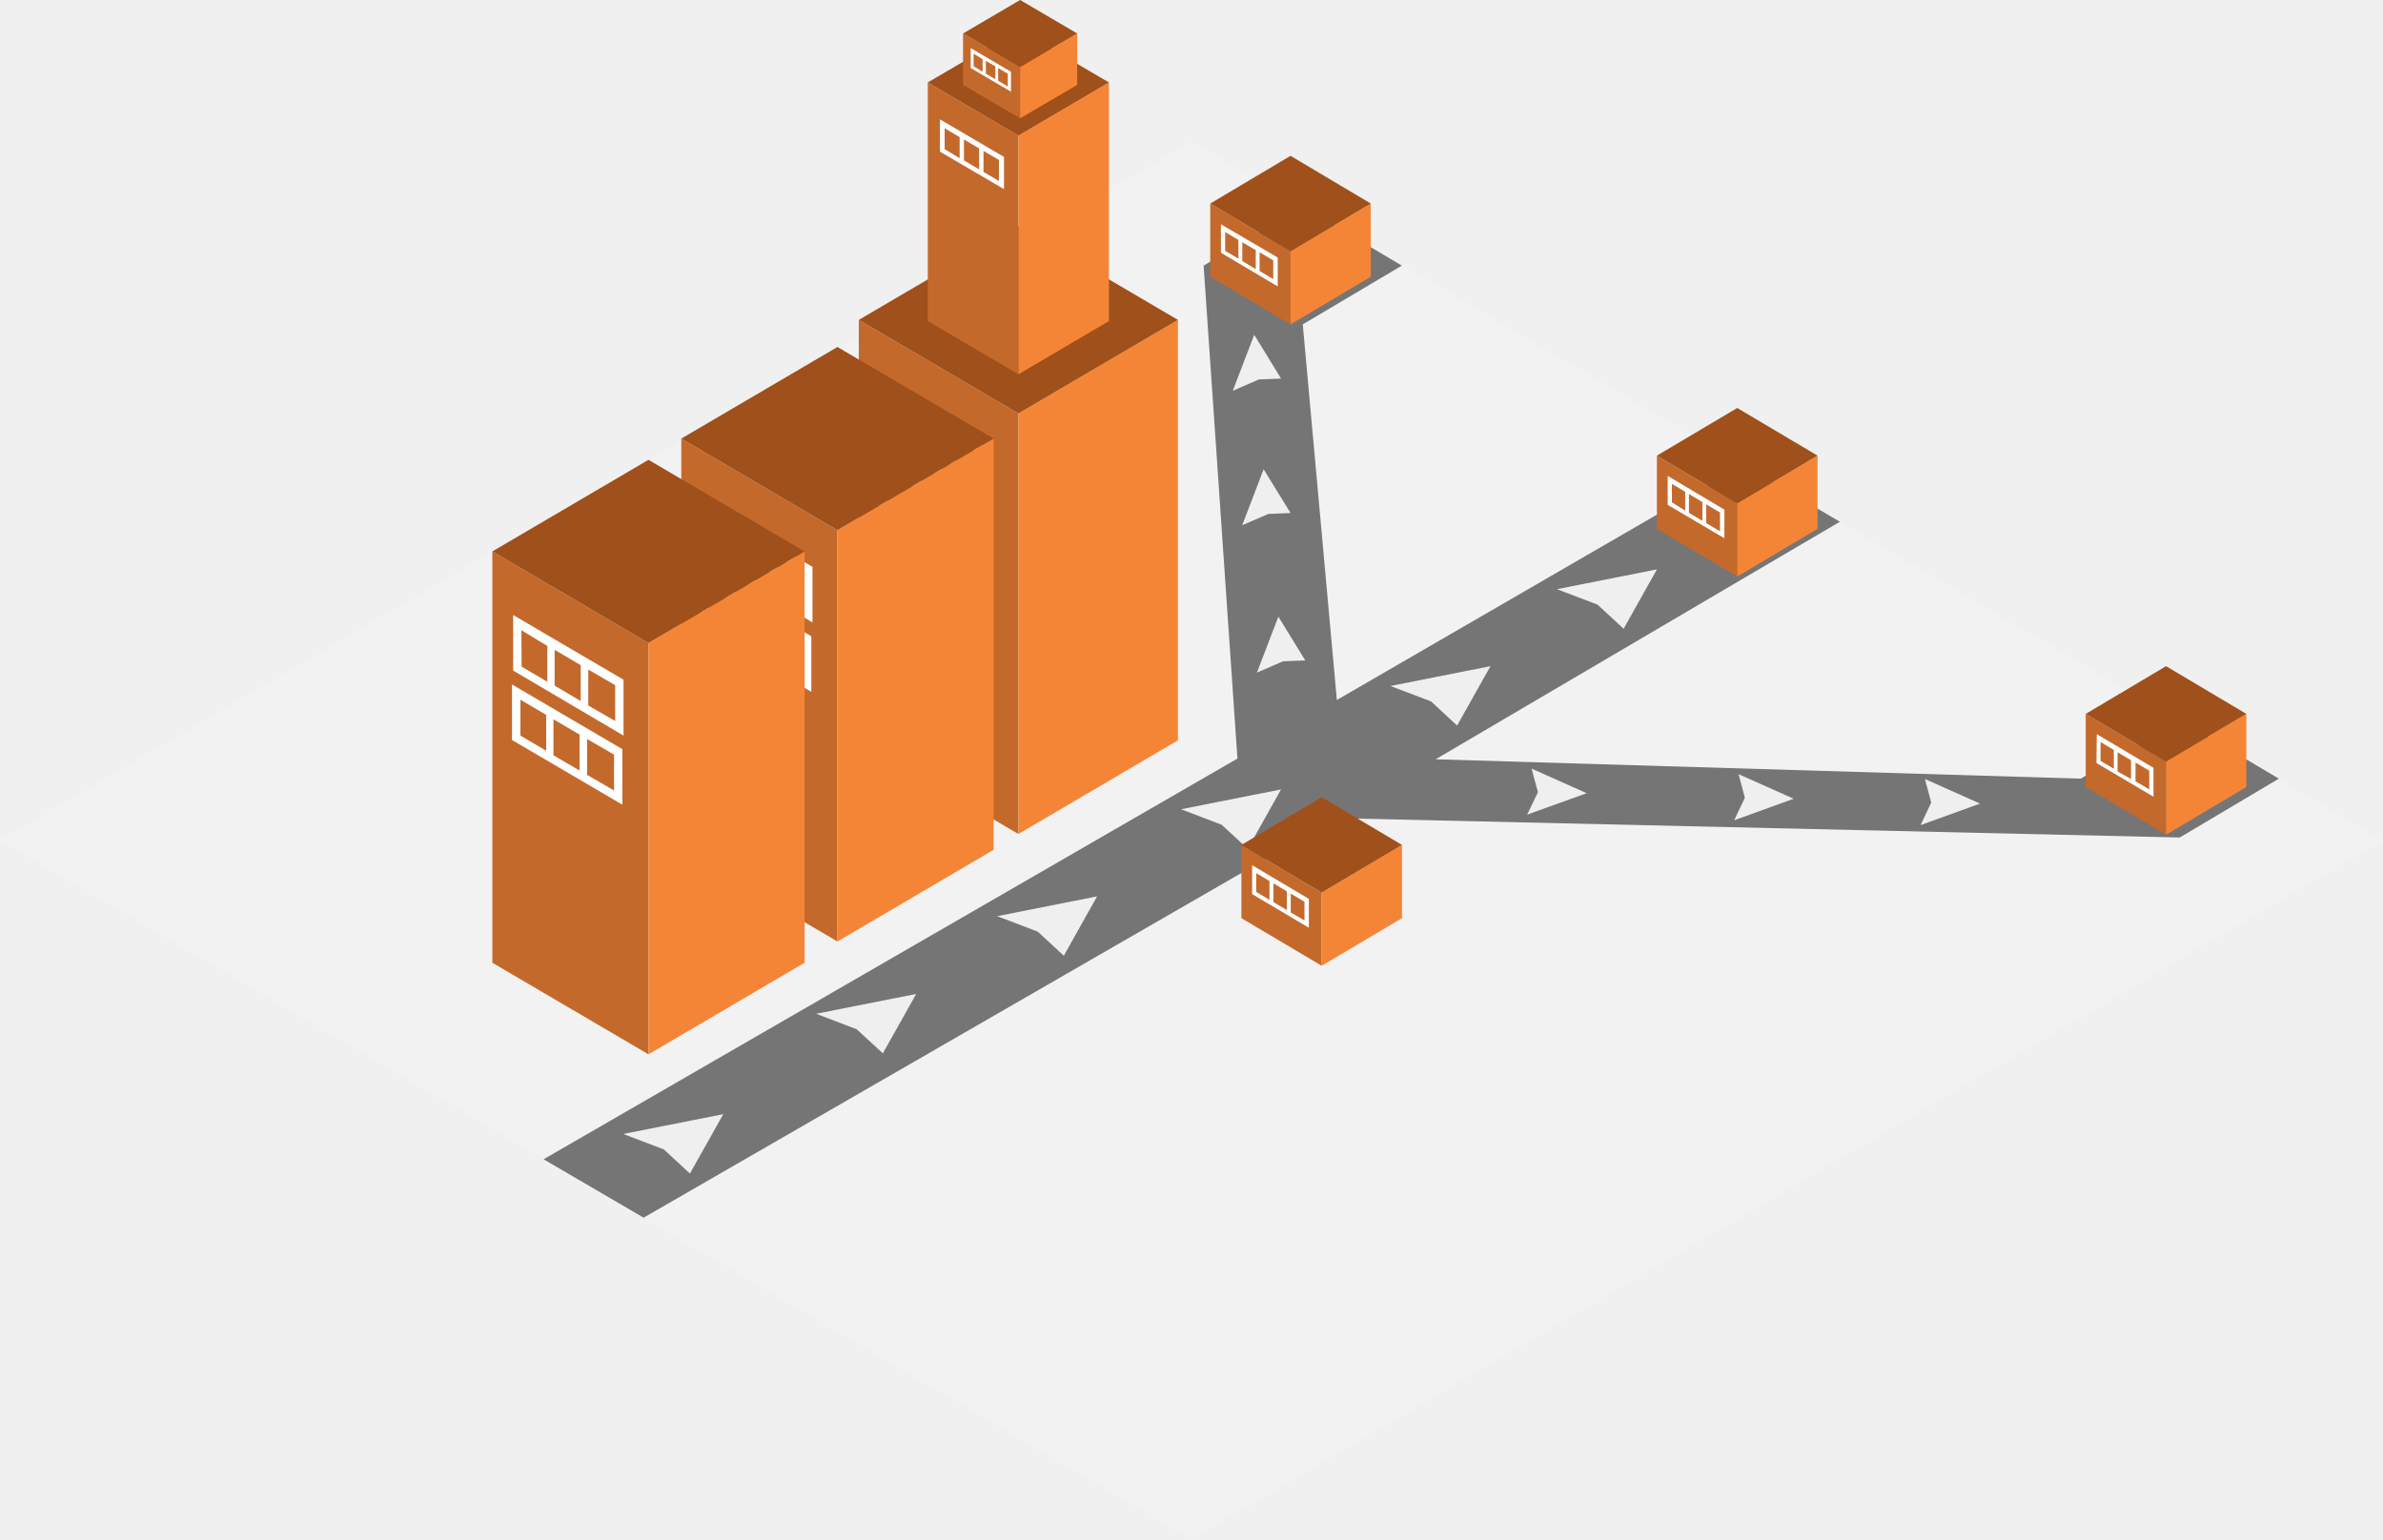
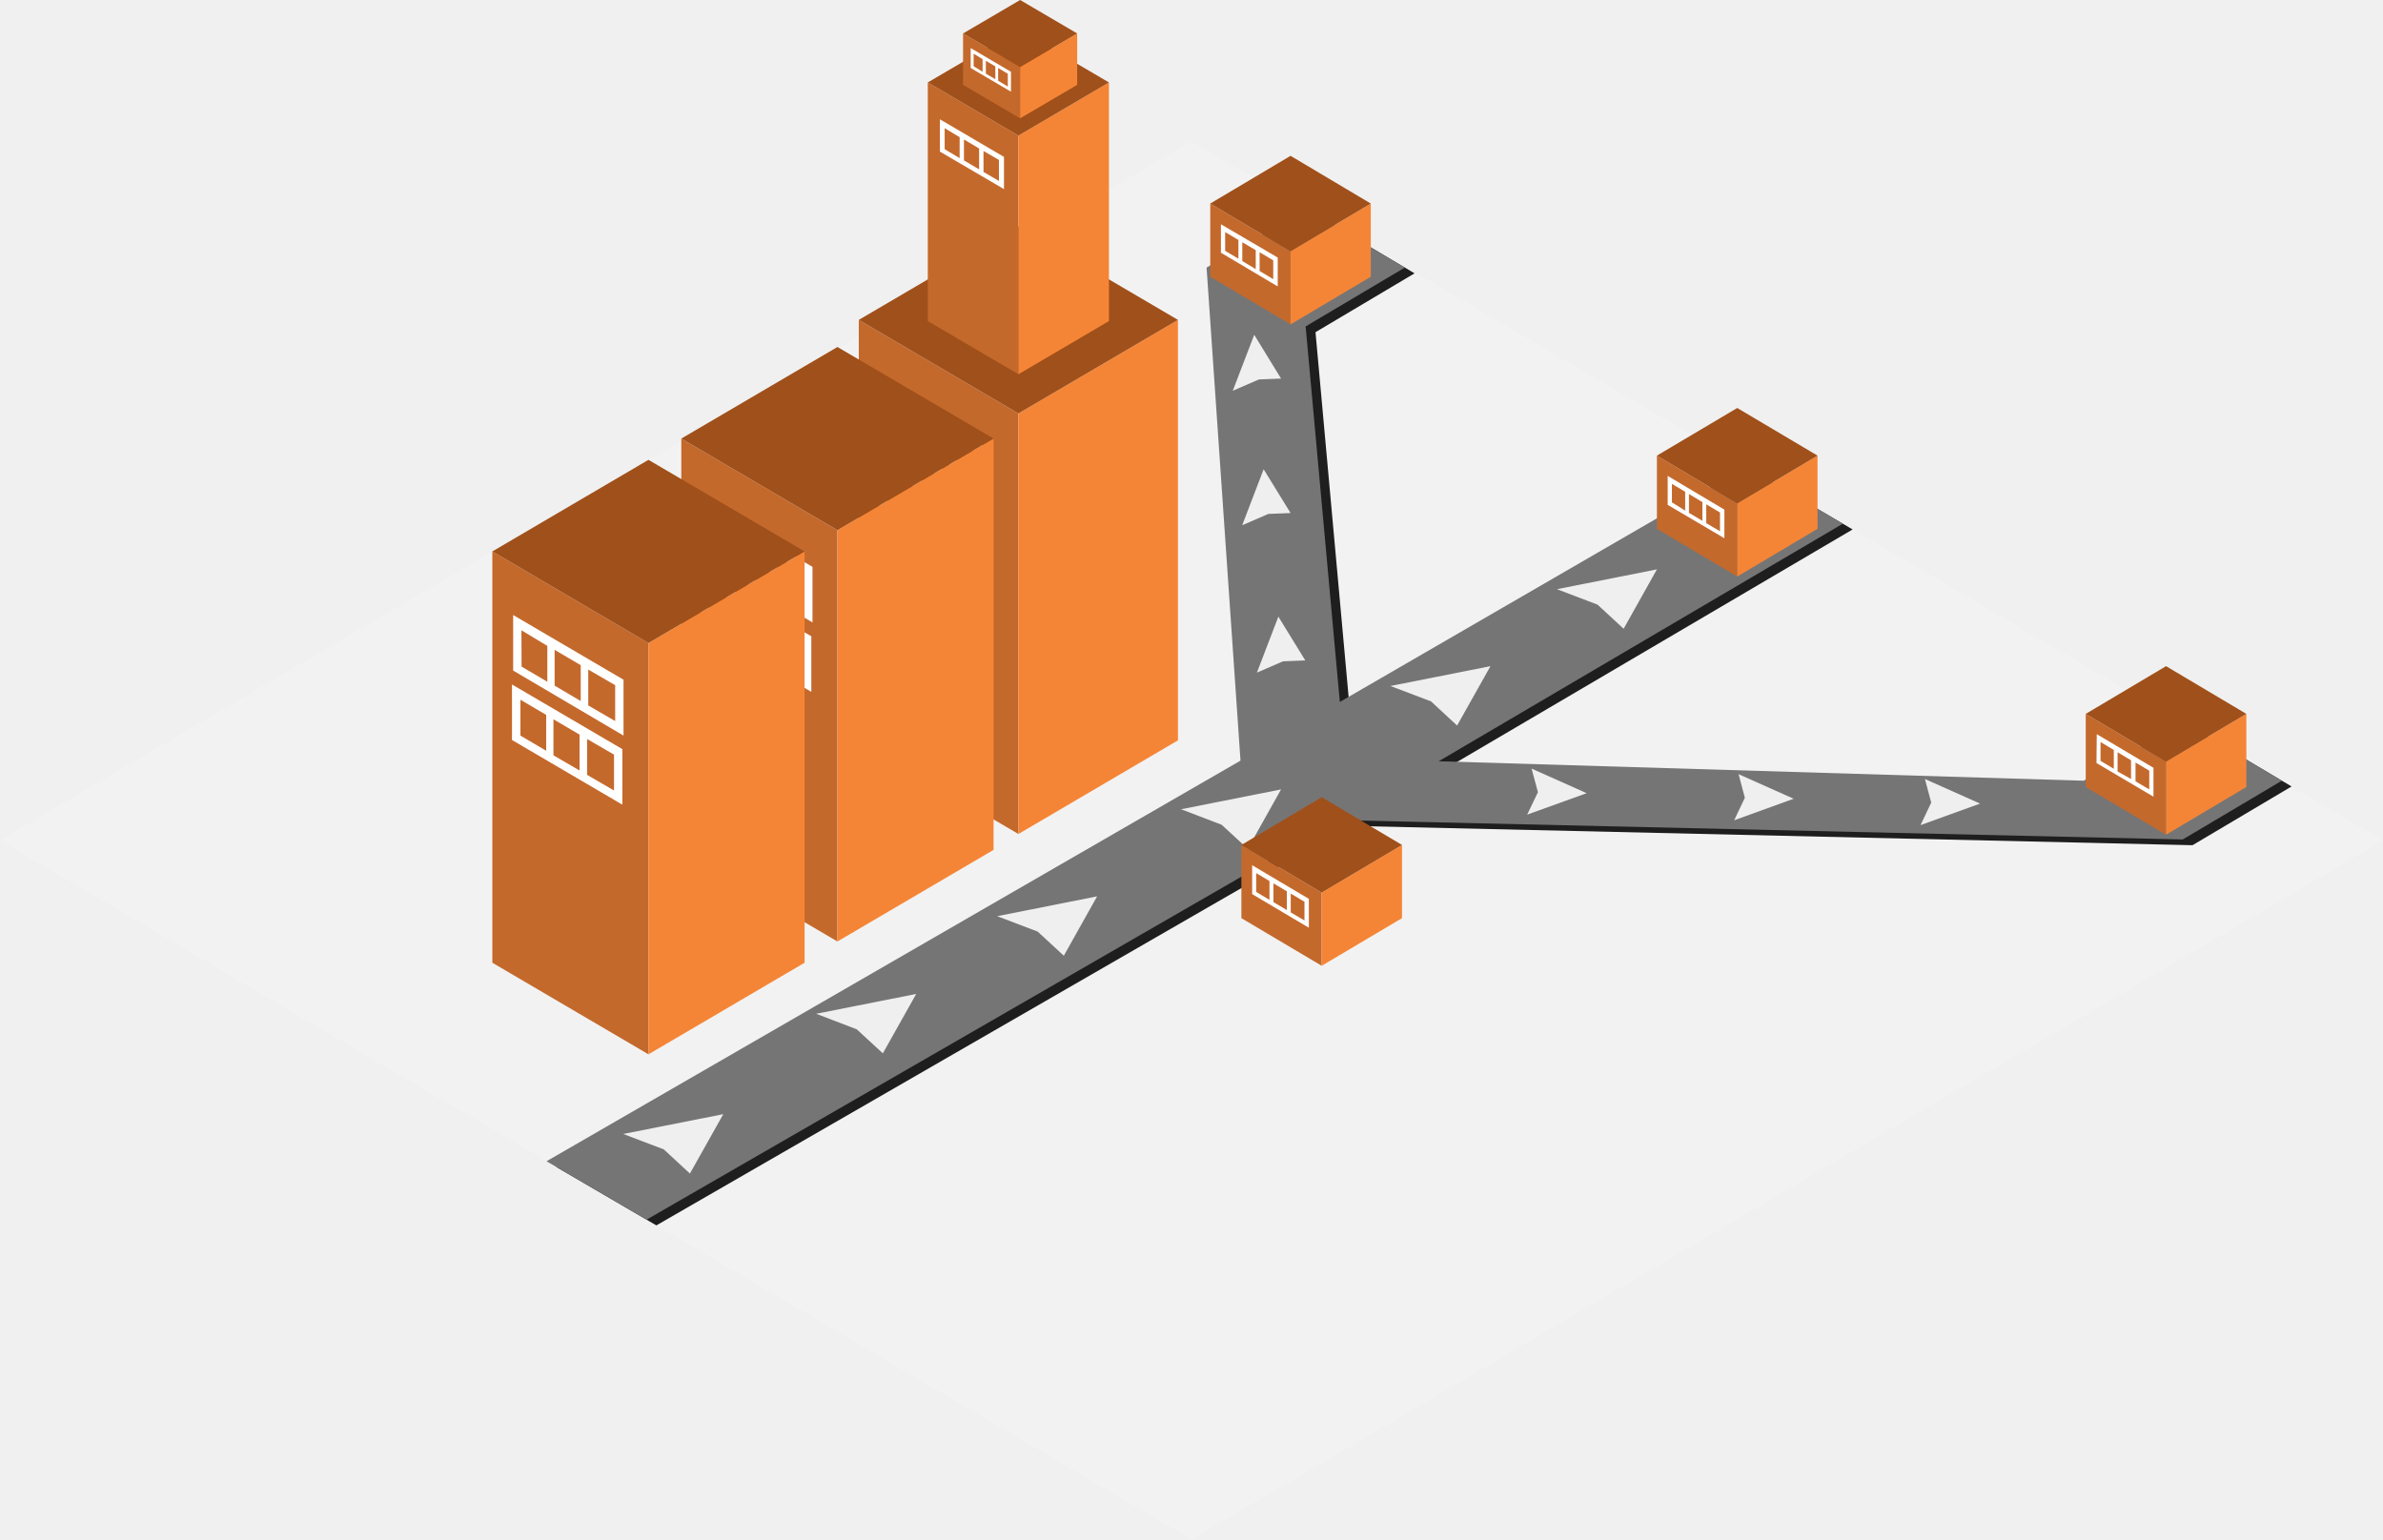
<svg xmlns="http://www.w3.org/2000/svg" viewBox="0 0 265.58 171.6">
  <defs>
-     <style>.a{fill:#f2f2f2;}.b{fill:#757575;}.c{fill:#c4692c;}.d{fill:#f58536;}.e{fill:#a0501a;}.f{fill:#fff;}.g{fill:#efefef;}</style>
+     <style>.a{fill:#f2f2f2;}.b{fill:#1e1e1e;}.c{fill:#757575;}.d{fill:#c4692c;}.e{fill:#f58536;}.f{fill:#a0501a;}.g{fill:#fff;}.h{fill:#efefef;}</style>
  </defs>
  <polygon class="a" points="132.79 15.76 0 93.68 132.79 171.6 265.58 93.68 132.79 15.76" />
-   <polygon class="b" points="242.93 80.25 231.89 86.8 160 84.64 205.05 58.16 194.24 51.82 148.99 78.03 145.19 36.16 136.8 31.18 145.19 36.16 156.23 29.61 145.19 23.05 134.14 29.61 134.14 29.61 137.91 84.56 60.58 129.23 71.73 135.74 148.96 91.2 242.93 93.36 253.97 86.8 242.93 80.25" />
-   <polygon class="c" points="143.83 36.16 134.88 30.85 134.88 22.69 143.83 28 143.83 36.16" />
-   <polygon class="d" points="143.83 36.16 152.77 30.85 152.77 22.69 143.83 28 143.83 36.16" />
-   <polygon class="e" points="143.83 17.37 134.88 22.69 143.83 28 152.77 22.69 143.83 17.37" />
-   <path class="f" d="M136.07,28.17l6.33,3.76V28.71L136.07,25Zm4.31-.05,1.52.9v2.1l-1.52-.91ZM138.45,27l1.5.89V30l-1.5-.9Zm-1.91-1.13,1.48.88v2.09l-1.48-.88Z" />
-   <polygon class="c" points="241.4 93.05 232.45 87.73 232.45 79.58 241.4 84.89 241.4 93.05" />
-   <polygon class="d" points="241.4 93.05 250.35 87.73 250.35 79.58 241.4 84.89 241.4 93.05" />
-   <polygon class="e" points="241.4 74.26 232.45 79.58 241.4 84.89 250.35 79.58 241.4 74.26" />
-   <path class="f" d="M233.65,85.06,240,88.81V85.59l-6.32-3.75ZM238,85l1.53.91V88L238,87.1ZM236,83.86l1.5.89v2.09L236,86Zm-1.9-1.14,1.48.88v2.1l-1.48-.88Z" />
-   <polygon class="c" points="193.61 64.27 184.66 58.95 184.66 50.79 193.61 56.11 193.61 64.27" />
-   <polygon class="d" points="193.61 64.27 202.56 58.95 202.56 50.79 193.61 56.11 193.61 64.27" />
-   <polygon class="e" points="193.61 45.48 184.66 50.79 193.61 56.11 202.56 50.79 193.61 45.48" />
-   <path class="f" d="M185.86,56.28,192.18,60V56.81l-6.32-3.76Zm4.3-.06,1.53.91v2.09l-1.53-.9Zm-1.93-1.15,1.5.9v2.09l-1.5-.89Zm-1.9-1.13,1.48.88v2.1L186.33,56Z" />
-   <polygon class="g" points="69.46 126.41 80.61 124.2 76.89 130.82 73.98 128.13 69.46 126.41" />
-   <polygon class="g" points="90.96 113.01 102.11 110.8 98.39 117.42 95.48 114.74 90.96 113.01" />
-   <polygon class="g" points="111.13 102.13 122.27 99.92 118.56 106.54 115.65 103.85 111.13 102.13" />
-   <polygon class="g" points="131.63 90.21 142.77 88 139.06 94.62 136.15 91.94 131.63 90.21" />
-   <polygon class="g" points="154.96 76.47 166.11 74.26 162.39 80.88 159.49 78.19 154.96 76.47" />
-   <polygon class="g" points="173.52 65.68 184.66 63.47 180.95 70.09 178.04 67.4 173.52 65.68" />
-   <polygon class="g" points="140.08 74.98 142.47 68.74 145.47 73.62 142.99 73.72 140.08 74.98" />
-   <polygon class="g" points="170.69 85.68 176.83 88.42 170.2 90.81 171.4 88.31 170.69 85.68" />
-   <polygon class="g" points="193.76 86.3 199.9 89.04 193.27 91.44 194.46 88.93 193.76 86.3" />
-   <polygon class="g" points="214.53 86.84 220.67 89.58 214.04 91.98 215.23 89.47 214.53 86.84" />
-   <polygon class="g" points="138.44 58.55 140.83 52.31 143.83 57.19 141.35 57.29 138.44 58.55" />
-   <polygon class="g" points="137.39 43.56 139.78 37.32 142.77 42.2 140.3 42.3 137.39 43.56" />
-   <polygon class="c" points="147.3 107.66 138.35 102.35 138.35 94.19 147.3 99.5 147.3 107.66" />
-   <polygon class="d" points="147.3 107.66 156.25 102.35 156.25 94.19 147.3 99.5 147.3 107.66" />
-   <polygon class="e" points="147.3 88.87 138.35 94.19 147.3 99.5 156.25 94.19 147.3 88.87" />
-   <path class="f" d="M139.55,99.67l6.32,3.75V100.2l-6.32-3.75Zm4.3-.06,1.53.91v2.09l-1.53-.9Zm-1.93-1.14,1.5.89v2.09l-1.5-.89ZM140,97.33l1.48.88v2.1L140,99.43Z" />
-   <polygon class="c" points="113.5 92.97 95.71 82.53 95.71 35.66 113.5 46.09 113.5 92.97" />
-   <path class="f" d="M98,57.15l12.58,7.37V58.19L98,50.81Zm8.56-.11,3,1.77v4.12l-3-1.78Zm-3.84-2.26,3,1.75v4.12l-3-1.75Zm-3.78-2.22,2.94,1.73V58.4l-2.94-1.72Z" />
-   <polygon class="d" points="113.5 92.97 131.28 82.53 131.28 35.66 113.5 46.09 113.5 92.97" />
-   <polygon class="e" points="113.5 25.22 95.71 35.66 113.5 46.09 131.28 35.66 113.5 25.22" />
-   <path class="f" d="M98.09,49.23l12.57,7.37V50.28L98.09,42.9Zm8.55-.11,3,1.78V55l-3-1.77Zm-3.84-2.25,3,1.75v4.11l-3-1.74ZM99,44.64,102,46.37v4.12L99,48.76Z" />
-   <polygon class="c" points="113.5 41.72 103.4 35.79 103.4 9.19 113.5 15.12 113.5 41.72" />
-   <polygon class="d" points="113.5 41.72 123.59 35.79 123.59 9.19 113.5 15.12 113.5 41.72" />
-   <polygon class="e" points="113.5 3.27 103.4 9.19 113.5 15.12 123.59 9.19 113.5 3.27" />
-   <path class="f" d="M104.75,16.9l7.14,4.18V17.49l-7.14-4.19Zm4.86-.07,1.72,1v2.34l-1.72-1Zm-2.18-1.28,1.69,1v2.33l-1.69-1Zm-2.15-1.26,1.67,1v2.34l-1.67-1Z" />
-   <polygon class="c" points="113.69 13.19 107.33 9.46 107.33 3.73 113.69 7.46 113.69 13.19" />
-   <polygon class="d" points="113.69 13.19 120.05 9.46 120.05 3.73 113.69 7.46 113.69 13.19" />
-   <polygon class="e" points="113.69 0 107.33 3.73 113.69 7.46 120.05 3.73 113.69 0" />
-   <path class="f" d="M108.18,7.58l4.49,2.64V8l-4.49-2.64Zm3.06,0,1.08.64V9.65L111.24,9Zm-1.37-.8,1.06.62V8.83l-1.06-.62Zm-1.36-.8,1,.62V8l-1-.62Z" />
-   <polygon class="c" points="93.33 104.95 75.93 94.74 75.93 48.89 93.33 59.1 93.33 104.95" />
-   <path class="f" d="M78.12,69.91l12.3,7.21V70.93l-12.3-7.21Zm8.38-.11,3,1.74v4l-3-1.73Zm-3.76-2.2,2.92,1.71v4l-2.92-1.71ZM79,65.42l2.87,1.69v4L79,69.45Z" />
-   <polygon class="d" points="93.33 104.95 110.73 94.74 110.73 48.89 93.33 59.1 93.33 104.95" />
-   <polygon class="e" points="93.33 38.68 75.93 48.89 93.33 59.1 110.73 48.89 93.33 38.68" />
-   <path class="f" d="M78.26,62.17l12.29,7.21V63.19L78.26,56Zm8.37-.11,3,1.74v4l-3-1.73Zm-3.76-2.2,2.92,1.71v4l-2.92-1.71Zm-3.7-2.18L82,59.37v4l-2.87-1.69Z" />
-   <polygon class="c" points="72.27 117.53 54.87 107.32 54.87 61.47 72.27 71.68 72.27 117.53" />
-   <path class="f" d="M57.06,82.49l12.3,7.21V83.51L57.06,76.3Zm8.37-.11,3,1.74v4l-3-1.74Zm-3.75-2.2,2.91,1.71v4L61.68,84.2ZM58,78l2.87,1.69v4L58,82Z" />
-   <polygon class="d" points="72.27 117.53 89.67 107.32 89.67 61.47 72.27 71.68 72.27 117.53" />
-   <polygon class="e" points="72.27 51.26 54.87 61.47 72.27 71.68 89.67 61.47 72.27 51.26" />
-   <path class="f" d="M57.19,74.75,69.49,82V75.77l-12.3-7.21Zm8.37-.11,3,1.74v4l-3-1.74Zm-3.75-2.2,2.91,1.71v4l-2.91-1.72Zm-3.7-2.18L61,72v4l-2.87-1.69Z" />
+   <polygon class="b" points="244.35 81.11 233.31 87.67 161.43 85.5 206.47 59.02 195.66 52.68 150.41 78.89 146.61 37.03 138.22 32.04 146.61 37.03 157.65 30.47 146.61 23.91 135.56 30.47 135.56 30.47 139.34 85.43 62 130.09 73.15 136.6 150.38 92.06 244.35 94.22 255.39 87.67 244.35 81.11" />
+   <polygon class="c" points="243.26 80.47 232.22 87.03 160.34 84.86 205.38 58.38 194.57 52.04 149.32 78.25 145.51 36.39 137.13 31.4 145.51 36.39 156.56 29.83 145.51 23.27 134.47 29.83 134.47 29.83 138.25 84.79 60.91 129.45 72.06 135.96 149.29 91.42 243.26 93.58 254.3 87.03 243.26 80.47" />
+   <polygon class="d" points="143.83 36.16 134.88 30.85 134.88 22.69 143.83 28 143.83 36.16" />
+   <polygon class="e" points="143.83 36.16 152.77 30.85 152.77 22.69 143.83 28 143.83 36.16" />
+   <polygon class="f" points="143.83 17.37 134.88 22.69 143.83 28 152.77 22.69 143.83 17.37" />
+   <path class="g" d="M136.07,28.17l6.33,3.76V28.71L136.07,25Zm4.31-.05,1.52.9v2.1l-1.52-.91ZM138.45,27l1.5.89V30l-1.5-.9Zm-1.91-1.13,1.48.88v2.09l-1.48-.88Z" />
+   <polygon class="d" points="241.4 93.05 232.45 87.73 232.45 79.58 241.4 84.89 241.4 93.05" />
+   <polygon class="e" points="241.4 93.05 250.35 87.73 250.35 79.58 241.4 84.89 241.4 93.05" />
+   <polygon class="f" points="241.4 74.26 232.45 79.58 241.4 84.89 250.35 79.58 241.4 74.26" />
+   <path class="g" d="M233.65,85.06,240,88.81V85.59l-6.32-3.75ZM238,85l1.53.91V88L238,87.1ZM236,83.86l1.5.89v2.09L236,86Zm-1.9-1.14,1.48.88v2.1l-1.48-.88Z" />
+   <polygon class="d" points="193.61 64.27 184.66 58.95 184.66 50.79 193.61 56.11 193.61 64.27" />
+   <polygon class="e" points="193.61 64.27 202.56 58.95 202.56 50.79 193.61 56.11 193.61 64.27" />
+   <polygon class="f" points="193.61 45.48 184.66 50.79 193.61 56.11 202.56 50.79 193.61 45.48" />
+   <path class="g" d="M185.86,56.28,192.18,60V56.81l-6.32-3.76Zm4.3-.06,1.53.91v2.09l-1.53-.9Zm-1.93-1.15,1.5.9v2.09l-1.5-.89Zm-1.9-1.13,1.48.88v2.1L186.33,56Z" />
+   <polygon class="h" points="69.46 126.41 80.61 124.2 76.89 130.82 73.98 128.13 69.46 126.41" />
+   <polygon class="h" points="90.96 113.01 102.11 110.8 98.39 117.42 95.48 114.74 90.96 113.01" />
+   <polygon class="h" points="111.13 102.13 122.27 99.92 118.56 106.54 115.65 103.85 111.13 102.13" />
+   <polygon class="h" points="131.63 90.21 142.77 88 139.06 94.62 136.15 91.94 131.63 90.21" />
+   <polygon class="h" points="154.96 76.47 166.11 74.26 162.39 80.88 159.49 78.19 154.96 76.47" />
+   <polygon class="h" points="173.52 65.68 184.66 63.47 180.95 70.09 178.04 67.4 173.52 65.68" />
+   <polygon class="h" points="140.08 74.98 142.47 68.74 145.47 73.62 142.99 73.72 140.08 74.98" />
+   <polygon class="h" points="170.69 85.68 176.83 88.42 170.2 90.81 171.4 88.31 170.69 85.68" />
+   <polygon class="h" points="193.76 86.3 199.9 89.04 193.27 91.44 194.46 88.93 193.76 86.3" />
+   <polygon class="h" points="214.53 86.84 220.67 89.58 214.04 91.98 215.23 89.47 214.53 86.84" />
+   <polygon class="h" points="138.44 58.55 140.83 52.31 143.83 57.19 141.35 57.29 138.44 58.55" />
+   <polygon class="h" points="137.39 43.56 139.78 37.32 142.77 42.2 140.3 42.3 137.39 43.56" />
+   <polygon class="d" points="147.3 107.66 138.35 102.35 138.35 94.19 147.3 99.5 147.3 107.66" />
+   <polygon class="e" points="147.3 107.66 156.25 102.35 156.25 94.19 147.3 99.5 147.3 107.66" />
+   <polygon class="f" points="147.3 88.87 138.35 94.19 147.3 99.5 156.25 94.19 147.3 88.87" />
+   <path class="g" d="M139.55,99.67l6.32,3.75V100.2l-6.32-3.75Zm4.3-.06,1.53.91v2.09l-1.53-.9Zm-1.93-1.14,1.5.89v2.09l-1.5-.89ZM140,97.33l1.48.88v2.1L140,99.43Z" />
+   <polygon class="d" points="113.5 92.97 95.71 82.53 95.71 35.66 113.5 46.09 113.5 92.97" />
+   <path class="g" d="M98,57.15l12.58,7.37V58.19L98,50.81Zm8.56-.11,3,1.77v4.12l-3-1.78Zm-3.84-2.26,3,1.75v4.12l-3-1.75Zm-3.78-2.22,2.94,1.73V58.4l-2.94-1.72Z" />
+   <polygon class="e" points="113.5 92.97 131.28 82.53 131.28 35.66 113.5 46.09 113.5 92.97" />
+   <polygon class="f" points="113.5 25.22 95.71 35.66 113.5 46.09 131.28 35.66 113.5 25.22" />
+   <path class="g" d="M98.09,49.23l12.57,7.37V50.28L98.09,42.9Zm8.55-.11,3,1.78V55l-3-1.77Zm-3.84-2.25,3,1.75v4.11l-3-1.74ZM99,44.64,102,46.37v4.12L99,48.76Z" />
+   <polygon class="d" points="113.5 41.72 103.4 35.79 103.4 9.19 113.5 15.12 113.5 41.72" />
+   <polygon class="e" points="113.5 41.72 123.59 35.79 123.59 9.19 113.5 15.12 113.5 41.72" />
+   <polygon class="f" points="113.5 3.27 103.4 9.19 113.5 15.12 123.59 9.19 113.5 3.27" />
+   <path class="g" d="M104.75,16.9l7.14,4.18V17.49l-7.14-4.19Zm4.86-.07,1.72,1v2.34l-1.72-1Zm-2.18-1.28,1.69,1v2.33l-1.69-1Zm-2.15-1.26,1.67,1v2.34l-1.67-1Z" />
+   <polygon class="d" points="113.69 13.19 107.33 9.46 107.33 3.73 113.69 7.46 113.69 13.19" />
+   <polygon class="e" points="113.69 13.19 120.05 9.46 120.05 3.73 113.69 7.46 113.69 13.19" />
+   <polygon class="f" points="113.69 0 107.33 3.73 113.69 7.46 120.05 3.73 113.69 0" />
+   <path class="g" d="M108.18,7.58l4.49,2.64V8l-4.49-2.64Zm3.06,0,1.08.64V9.65L111.24,9Zm-1.37-.8,1.06.62V8.83l-1.06-.62Zm-1.36-.8,1,.62V8l-1-.62Z" />
+   <polygon class="d" points="93.33 104.95 75.93 94.74 75.93 48.89 93.33 59.1 93.33 104.95" />
+   <path class="g" d="M78.12,69.91l12.3,7.21V70.93l-12.3-7.21Zm8.38-.11,3,1.74v4l-3-1.73Zm-3.76-2.2,2.92,1.71v4l-2.92-1.71ZM79,65.42l2.87,1.69v4L79,69.45Z" />
+   <polygon class="e" points="93.33 104.95 110.73 94.74 110.73 48.89 93.33 59.1 93.33 104.95" />
+   <polygon class="f" points="93.33 38.68 75.93 48.89 93.33 59.1 110.73 48.89 93.33 38.68" />
+   <path class="g" d="M78.26,62.17l12.29,7.21V63.19L78.26,56Zm8.37-.11,3,1.74v4l-3-1.73Zm-3.76-2.2,2.92,1.71v4l-2.92-1.71Zm-3.7-2.18L82,59.37v4l-2.87-1.69Z" />
+   <polygon class="d" points="72.27 117.53 54.87 107.32 54.87 61.47 72.27 71.68 72.27 117.53" />
+   <path class="g" d="M57.06,82.49l12.3,7.21V83.51L57.06,76.3Zm8.37-.11,3,1.74v4l-3-1.74Zm-3.75-2.2,2.91,1.71v4L61.68,84.2ZM58,78l2.87,1.69v4L58,82Z" />
+   <polygon class="e" points="72.27 117.53 89.67 107.32 89.67 61.47 72.27 71.68 72.27 117.53" />
+   <polygon class="f" points="72.27 51.26 54.87 61.47 72.27 71.68 89.67 61.47 72.27 51.26" />
+   <path class="g" d="M57.19,74.75,69.49,82V75.77l-12.3-7.21Zm8.37-.11,3,1.74v4l-3-1.74Zm-3.75-2.2,2.91,1.71v4l-2.91-1.72Zm-3.7-2.18L61,72v4l-2.87-1.69Z" />
</svg>
